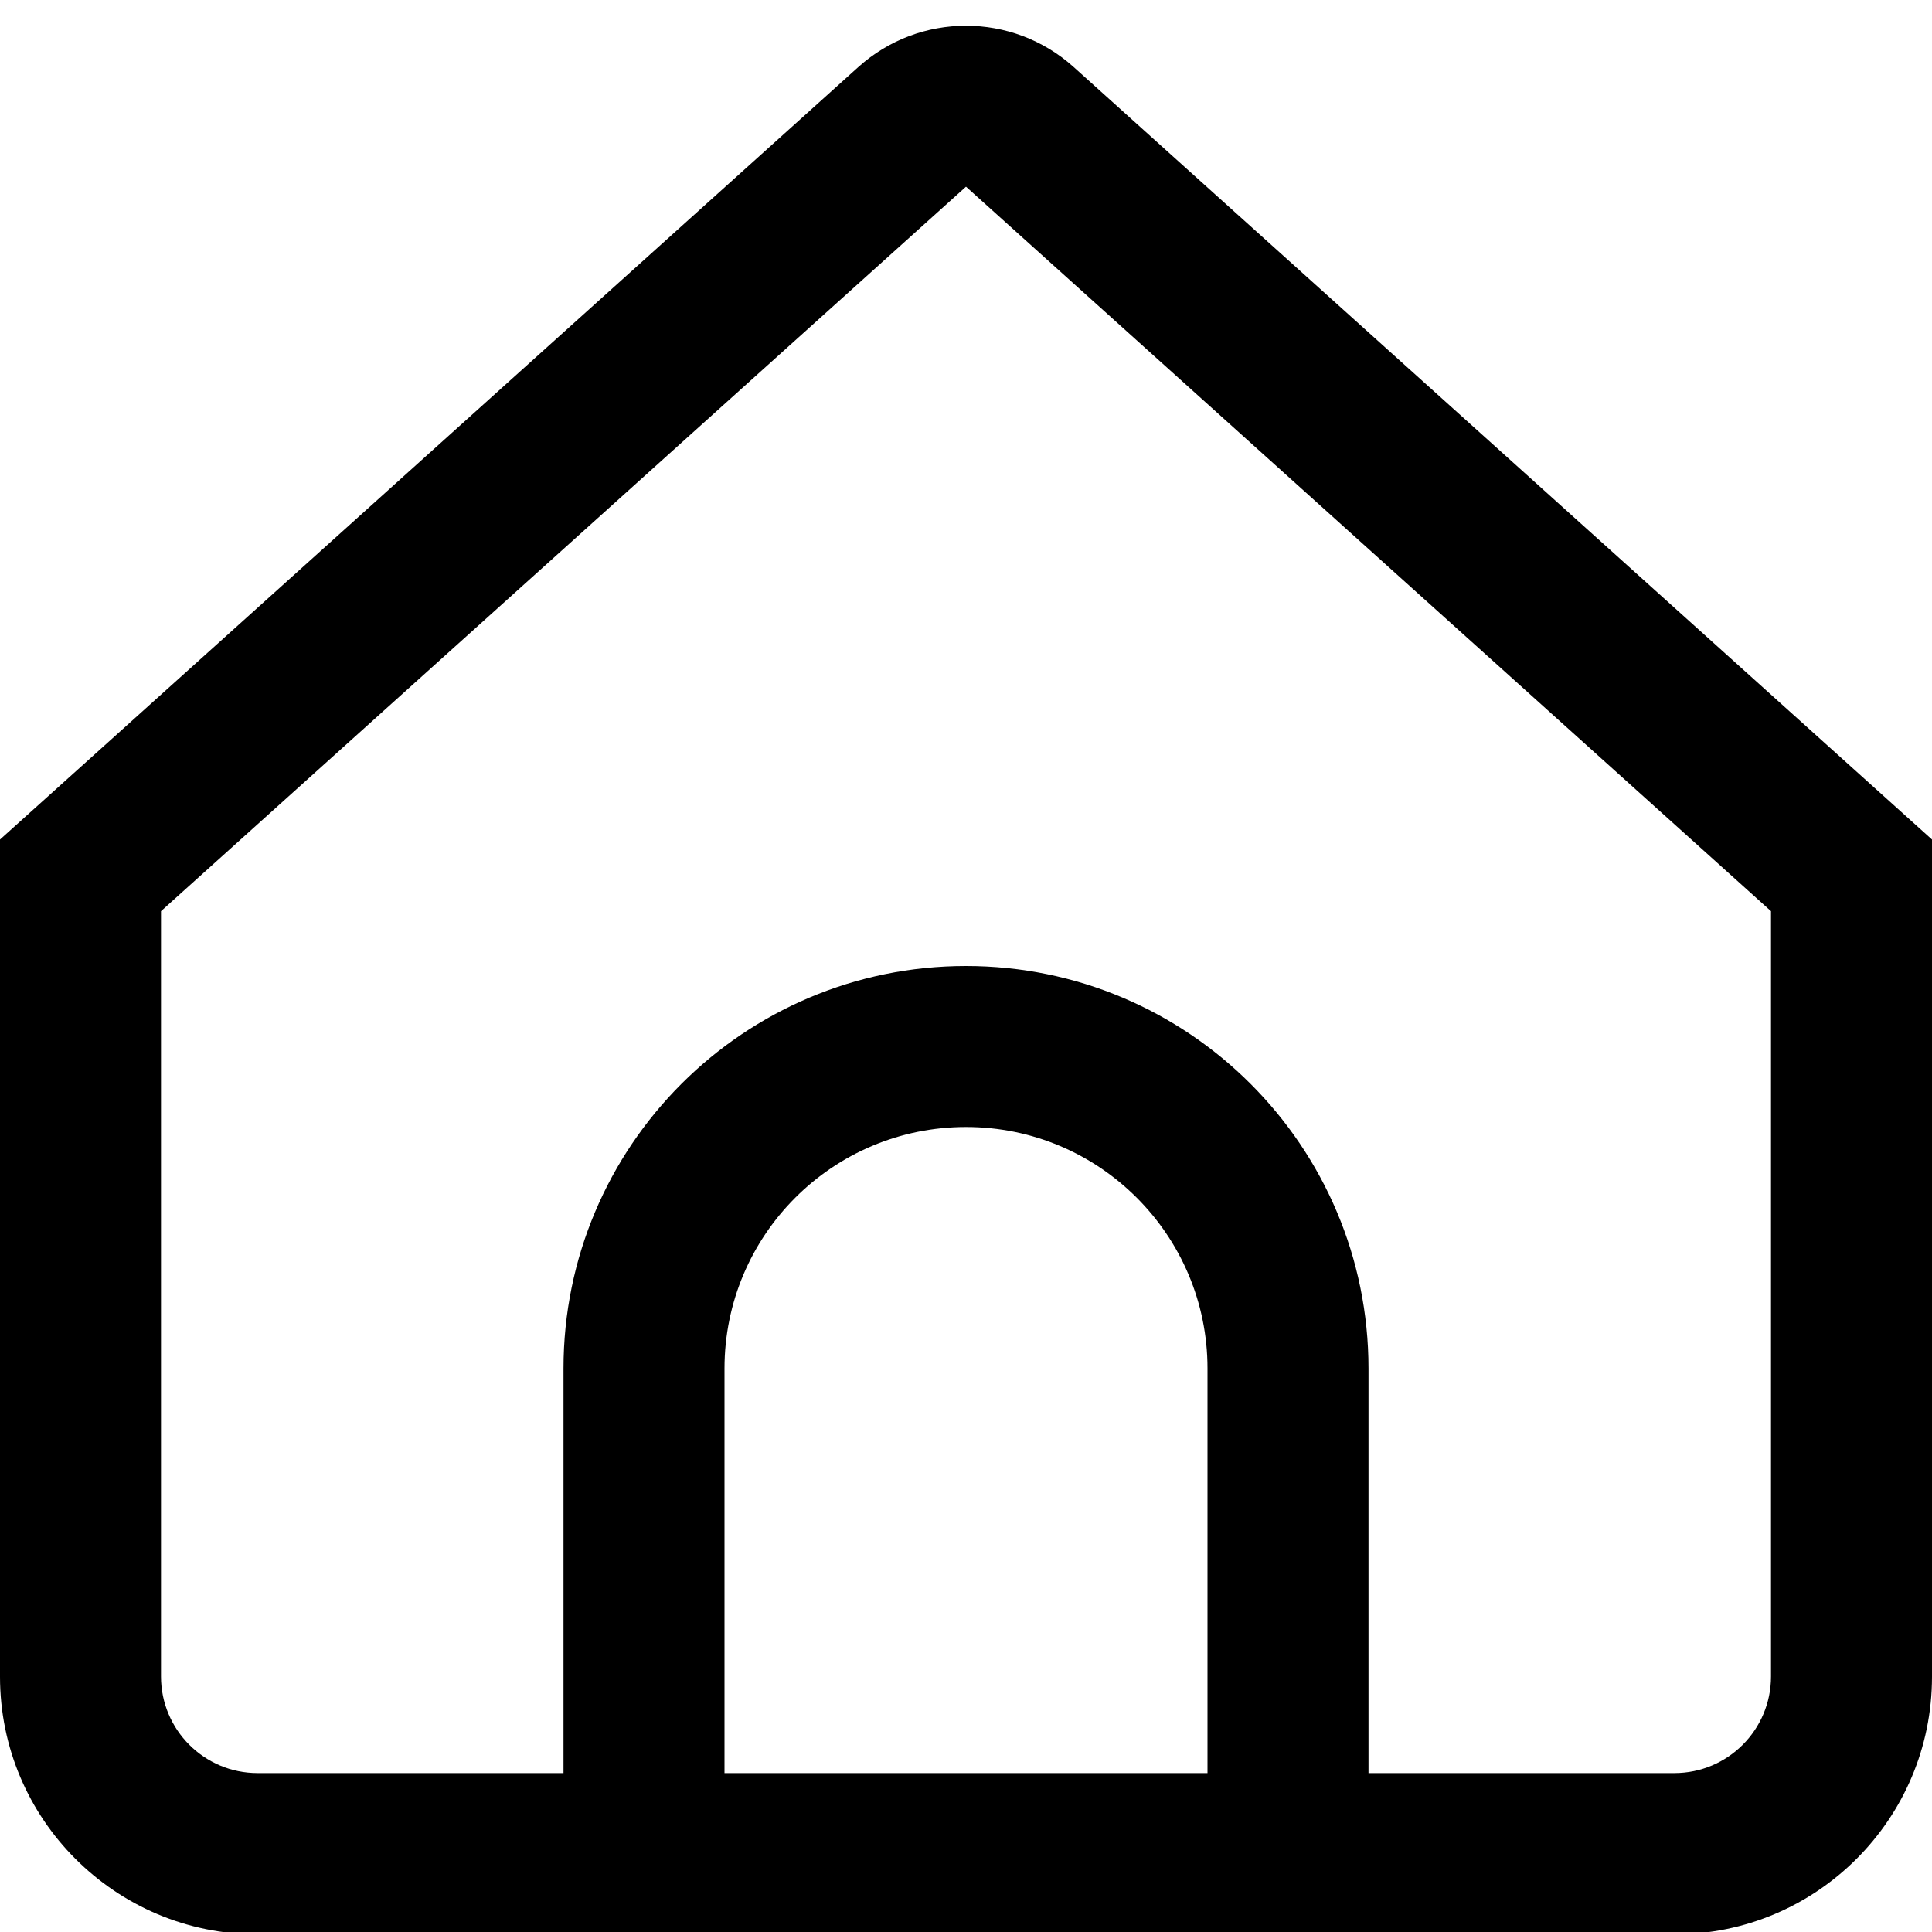
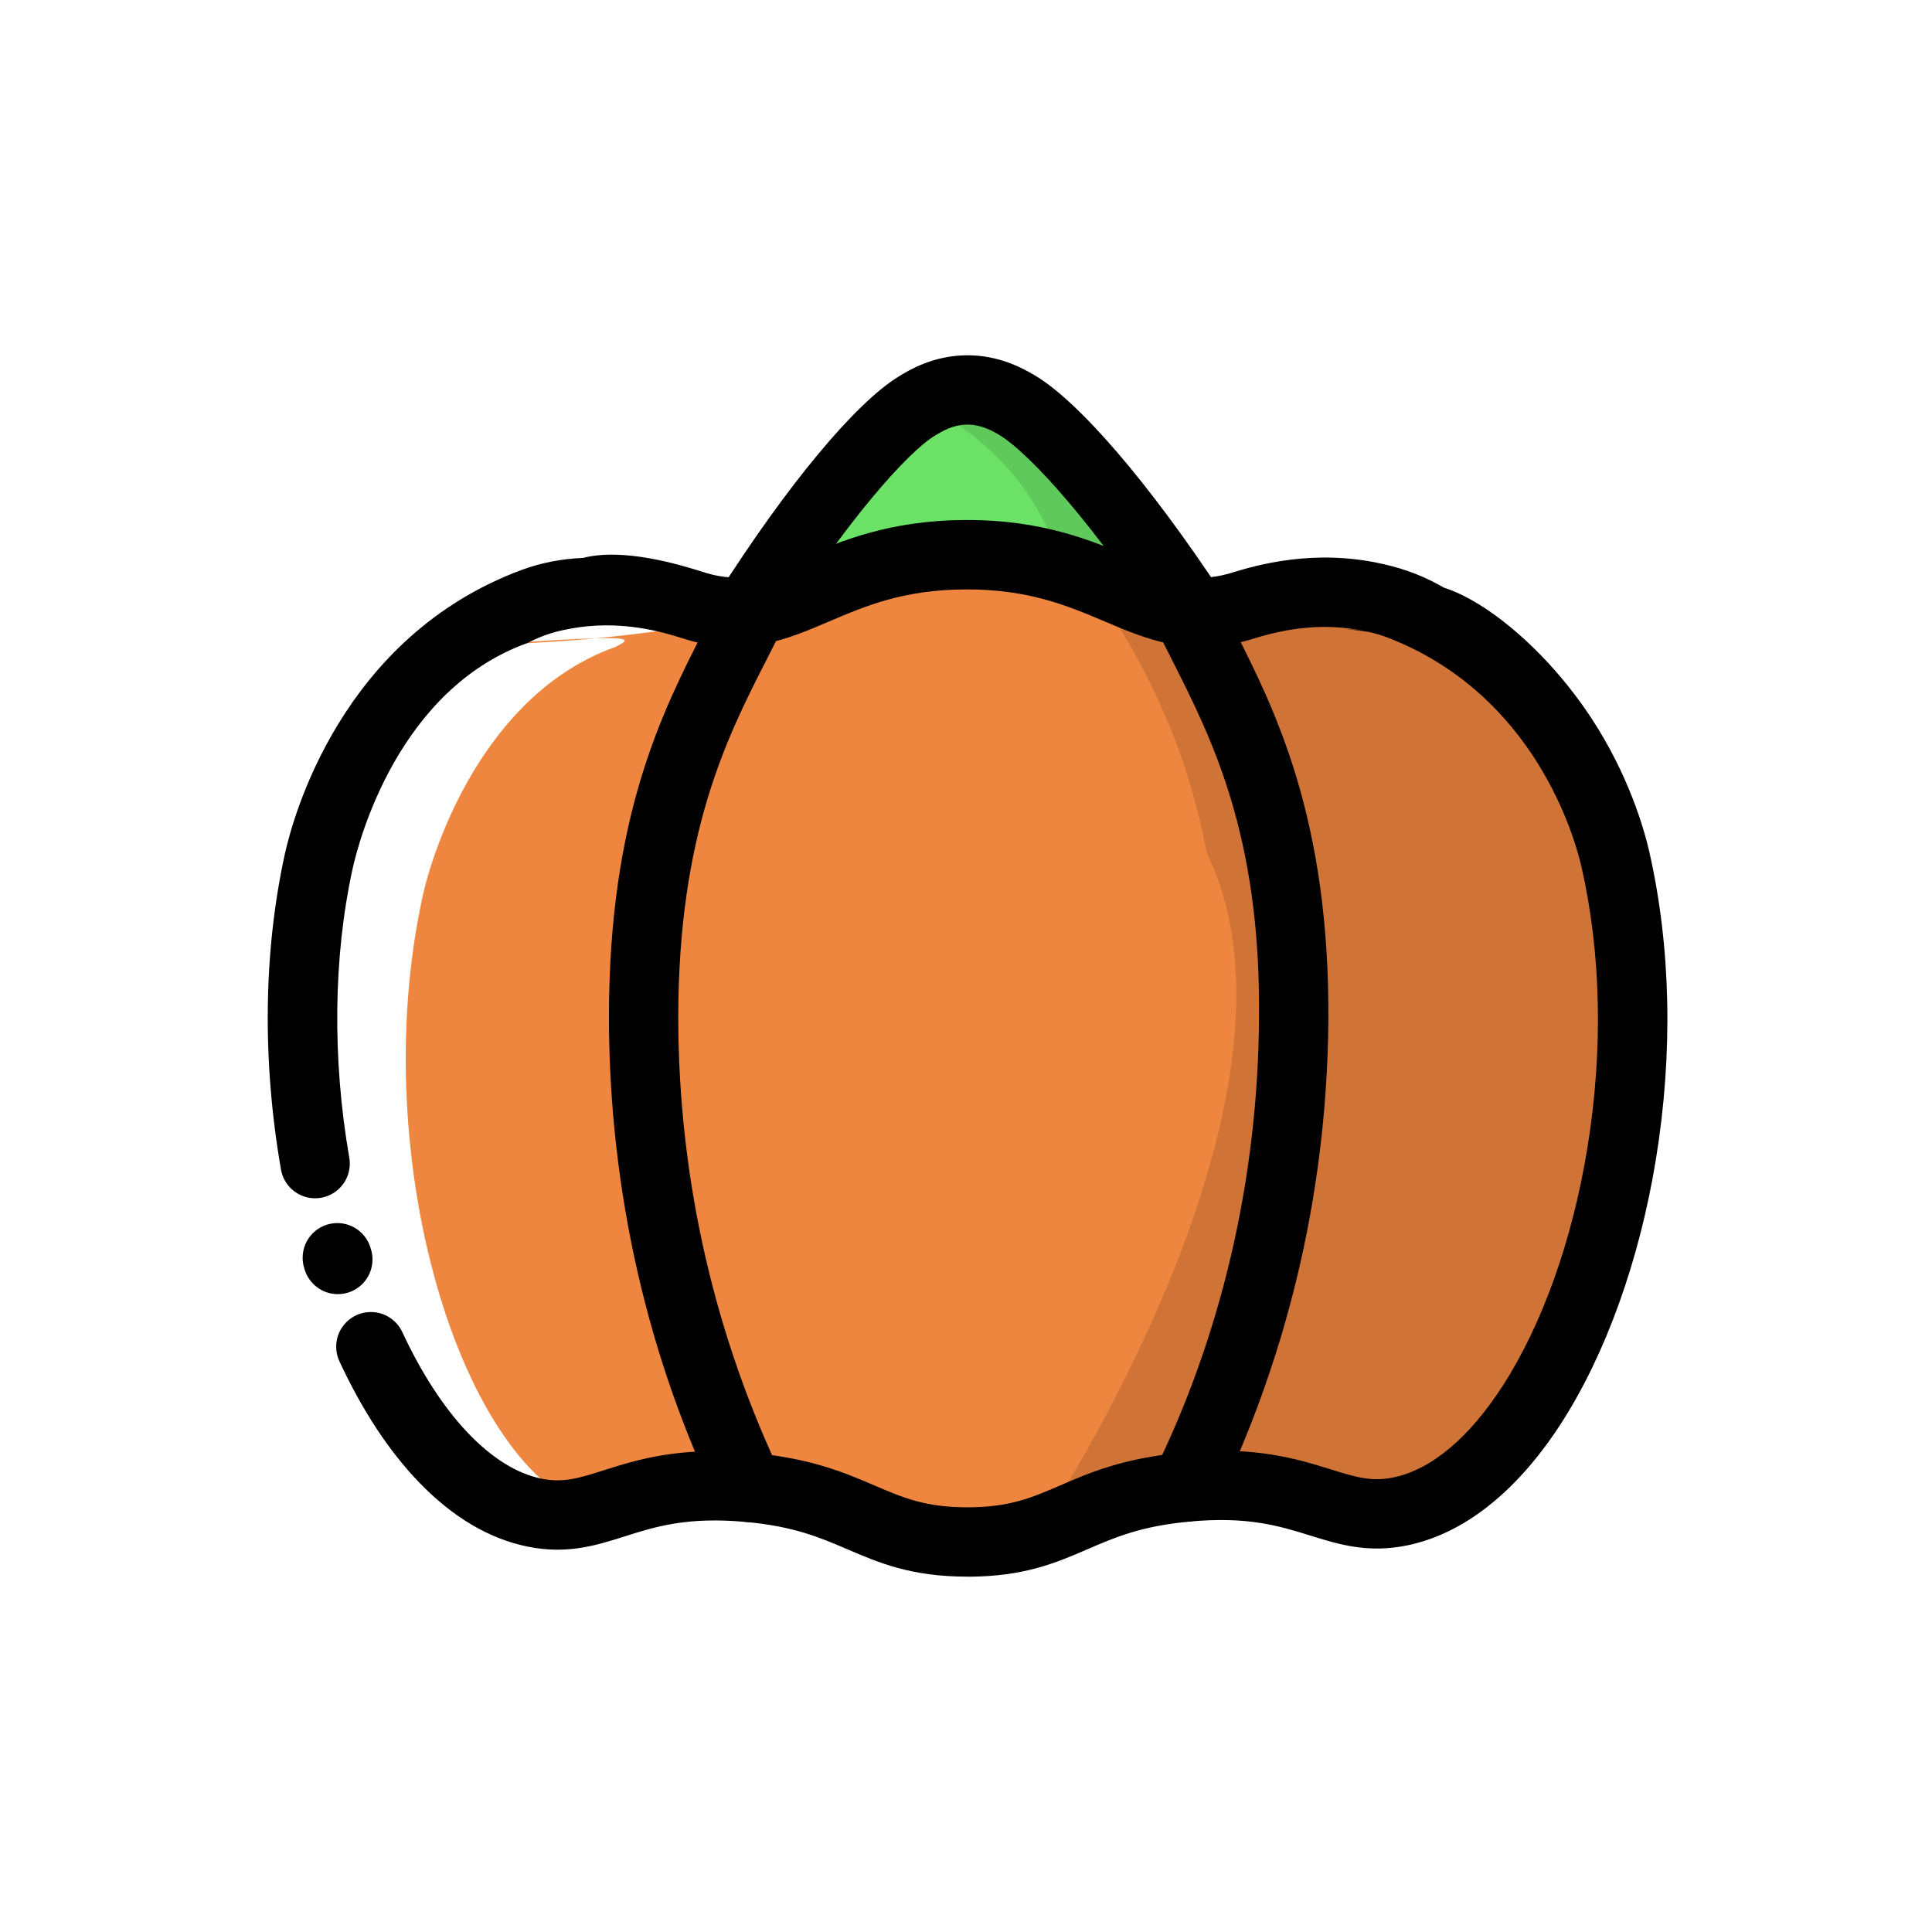
- <svg xmlns="http://www.w3.org/2000/svg" viewBox="0 0 24 24" width="512" height="512">
-   <g id="_01_align_center" data-name="01 align center">
-     <path d="M13.338.833a2,2,0,0,0-2.676,0L0,10.429v10.4a3.2,3.2,0,0,0,3.2,3.2H20.8a3.2,3.2,0,0,0,3.2-3.2v-10.4ZM15,22.026H9V17a3,3,0,0,1,6,0Zm7-1.2a1.2,1.2,0,0,1-1.2,1.2H17V17A5,5,0,0,0,7,17v5.026H3.2a1.2,1.2,0,0,1-1.2-1.2V11.319l10-9,10,9Z" />
-   </g>
+ <svg xmlns="http://www.w3.org/2000/svg" width="800px" height="800px" viewBox="0 -74.5 1173 1173" class="icon" version="1.1">
+   <path d="M724.099 297.075c-44.381-67.192-84.69-112.825-106.859-125.736-4.987-2.903-15.845-9.228-30.376-9.069s-25.126 6.66-30.061 9.669c-21.875 13.342-60.827 58.923-103.302 125.661z" fill="#6BE166" />
+   <path d="M656.488 272.001c11.668 0.883 26.978-15.32 27.241-30.45 0.736-42.993-119.948-79.702-123.525-72.832-2.051 3.883 36.616 15.299 64.982 58.554 15.835 24.147 18.981 43.792 31.302 44.727z" fill="#60C95B" />
+   <path d="M453.492 318.633c-11.612-0.013-21.021-9.429-21.021-21.044 0-4.195 1.227-8.102 3.341-11.383 42.384-66.636 83.556-116.098 110.038-132.25 6.155-3.746 20.538-12.51 40.782-12.742s34.953 8.29 41.192 11.933c26.903 15.678 69.443 65.14 113.825 132.331 2.42 3.382 3.869 7.6 3.869 12.159 0 11.622-9.422 21.044-21.044 21.044-7.558 0-14.182-3.984-17.895-9.965-51.703-78.255-87.141-111.737-99.935-119.197-4.051-2.356-10.837-6.312-19.55-6.218s-15.352 4.209-19.329 6.587c-16.897 10.301-53.293 51.094-96.495 118.99-3.794 5.901-10.327 9.753-17.758 9.753-0.007 0-0.017 0-0.024 0z" fill="#000000" />
+   <path d="M745.533 827.401c71.452-6.082 83.122 20.676 122.348 10.921 90.141-22.402 142.043-191.843 130.807-327.521-7.818-94.211-51.557-196.231-138.371-218.011-39.93-10.017-54.639 14.456-123.683 3.157-66.645-10.943-76.178-37.573-130.313-35.879-32.47 1.052-38.478 10.89-105.755 28.325-60.699 16.417-130.734 26.684-202.885 28.416 95.214-6.939 85.197-3.405 75.993 1.462-79.609 28.372-110.522 121.499-117.097 151.528-35.615 162.719 26.726 359.128 110.552 374.49 30.998 5.682 42.087-17.593 98.168-15.709 64.057 2.104 71.8 33.217 129.618 36.826 62.374 3.799 71.19-31.251 150.619-38.004z" fill="#EF863F" />
+   <path d="M729.151 821.73c25.863 11.215 89.024 34.132 149.24 8.323 98.684-42.287 110.236-181.49 114.256-229.69 14.163-169.895-88.878-258.741-126.198-301.889-79.187-28.704-109.742-17.287-123.462-4.094-46.054 44.275 42.181 119.632 42.718 289.674 0.326 103.722-32.103 187.223-56.554 237.676z" fill="#CF7436" />
+   <path d="M637.706 843.3c25.863-6.786 67.444-22.096 98.726-59.468 8.049-9.617 34.112-42.561 44.581-162.34 7.807-89.234 11.711-133.858-2.567-183.173-27.556-95.232-96.631-153.617-134.393-180.364 44.188 51.629 75.635 115.432 88.706 185.697 66.215 135.417-71.22 361.699-95.052 399.65z" fill="#CF7436" />
+   <path d="M587.254 882.747c-34.090 0-53.661-8.418-72.599-16.54-16.75-7.197-32.617-13.994-61.804-16.668-35.647-3.262-55.008 2.873-73.736 8.817-17.077 5.419-34.721 11.017-58.637 6.187-23.411-4.734-45.643-17.887-66.076-39.088-18.202-18.877-34.438-43.582-48.326-73.452-1.239-2.603-1.963-5.654-1.963-8.875 0-11.622 9.422-21.044 21.045-21.044 8.402 0 15.653 4.924 19.027 12.042 23.507 50.57 54.347 83.018 84.65 89.152 13.215 2.672 22.906-0.401 37.563-5.050 20.58-6.523 46.191-14.647 90.298-10.607 35.879 3.283 56.439 12.121 74.579 19.907 17.14 7.364 30.66 13.173 56.323 13.12 25.474-0.053 38.877-5.85 55.838-13.184 18.003-7.785 38.415-16.614 74.157-19.991 44.192-4.209 69.864 3.757 90.487 10.185 14.73 4.578 24.463 7.608 37.71 4.902 23.147-4.714 46.159-24.011 66.666-55.819 23.947-37.152 42.151-88.245 51.251-143.874 9.701-59.301 8.481-118.433-3.515-171.021-3.924-17.212-28.083-104.859-117.97-139.36-7.423-2.83-16.009-4.673-24.961-5.122l13.283 1.744c-31.502-7.364-58.469 0.81-69.991 4.282l-2.504 0.747c-35.952 10.47-61.952-0.558-87.098-11.227-22.864-9.691-46.506-19.708-84.785-19.55-37.637 0.167-60.763 10.048-83.122 19.601-24.821 10.597-50.504 21.56-86.131 10.858l-2.736-0.841c-11.312-3.525-37.783-11.774-69.085-5.534l-0.653 0.116c-8.893 1.651-16.825 4.463-24.12 8.319-78.235 28.044-102.382 119.393-106.306 137.365-11.647 53.261-12.332 115.446-1.947 175.124 0.2 1.087 0.313 2.337 0.313 3.615 0 11.623-9.423 21.046-21.046 21.046-10.345 0-18.949-7.466-20.714-17.303-11.477-65.994-10.688-132.155 2.274-191.486 4.756-21.738 34.038-132.237 144.221-172.851 10.994-4.056 23.699-6.64 36.933-7.165 24.862-6.397 59.627 4.431 72.727 8.523l2.314 0.715c21.044 6.312 34.721 0.453 57.491-9.26 23.759-10.144 53.324-22.769 99.472-22.98 46.937-0.22 77.145 12.625 101.408 22.884 22.496 9.533 37.352 15.835 58.923 9.564l2.104-0.631c13.447-4.051 49.115-14.803 91.444-5.029 13.65 3.017 25.726 7.836 36.729 14.283 25.454 8.023 61.912 37.537 89.090 78.561 23.348 35.279 32.618 68.801 35.564 81.586 13.194 57.87 14.583 122.558 4.019 187.172-10.006 61.205-30.397 117.98-57.417 159.931-26.788 41.549-59.164 67.223-93.643 74.252-23.831 4.861-41.508-0.631-58.616-5.955-18.813-5.85-38.278-11.9-74-8.47-29.145 2.788-44.844 9.585-61.469 16.772-18.834 8.143-38.32 16.572-72.463 16.644z" fill="#000000" />
+   <path d="M205.106 711.231c-9.436-0.003-17.421-6.215-20.089-14.772l-0.293-1.001c-0.618-1.892-0.975-4.070-0.975-6.33 0-11.622 9.422-21.044 21.044-21.044 9.543 0 17.604 6.353 20.181 15.061l0.27 0.907c0.58 1.835 0.914 3.946 0.914 6.135 0 11.622-9.422 21.044-21.044 21.044-0.004 0-0.007 0-0.008 0zM719.598 849.423c-11.618-0.007-21.035-9.425-21.035-21.044 0-3.33 0.773-6.479 2.15-9.277 39.936-81.133 63.434-176.715 63.697-277.76 0.797-109.222-28.852-167.754-52.632-214.786-3.63-7.165-7.060-13.942-10.322-20.749-1.319-2.673-2.091-5.819-2.091-9.146 0-11.622 9.422-21.044 21.044-21.044 8.334 0 15.537 4.844 18.945 11.872 3.117 6.521 6.452 13.099 9.967 20.053 24.504 48.4 58.080 114.687 57.186 238.097-0.978 107.827-26.632 209.437-71.577 299.757 0.198-0.773-6.978 4.027-15.274 4.027-0.021 0-0.042 0-0.064 0zM454.796 849.624c-0.002 0-0.005 0-0.007 0-8.359 0-15.578-4.872-18.974-11.933-41.713-86.488-66.069-187.915-66.1-295.030 0.106-121.567 32.154-184.583 57.975-235.202 3.62-7.102 7.039-13.805 10.185-20.349 3.622-6.656 10.566-11.098 18.546-11.098 11.622 0 21.044 9.422 21.044 21.044 0 3.003-0.629 5.859-1.763 8.444-3.304 6.842-6.829 13.744-10.553 21.067-23.779 46.622-53.24 104.606-53.346 216.58 0.096 100.582 23.024 195.783 63.878 280.737-0.598-1.654 0.147 1.441 0.147 4.709 0 11.618-9.414 21.037-21.032 21.044z" fill="#000000" />
</svg>
